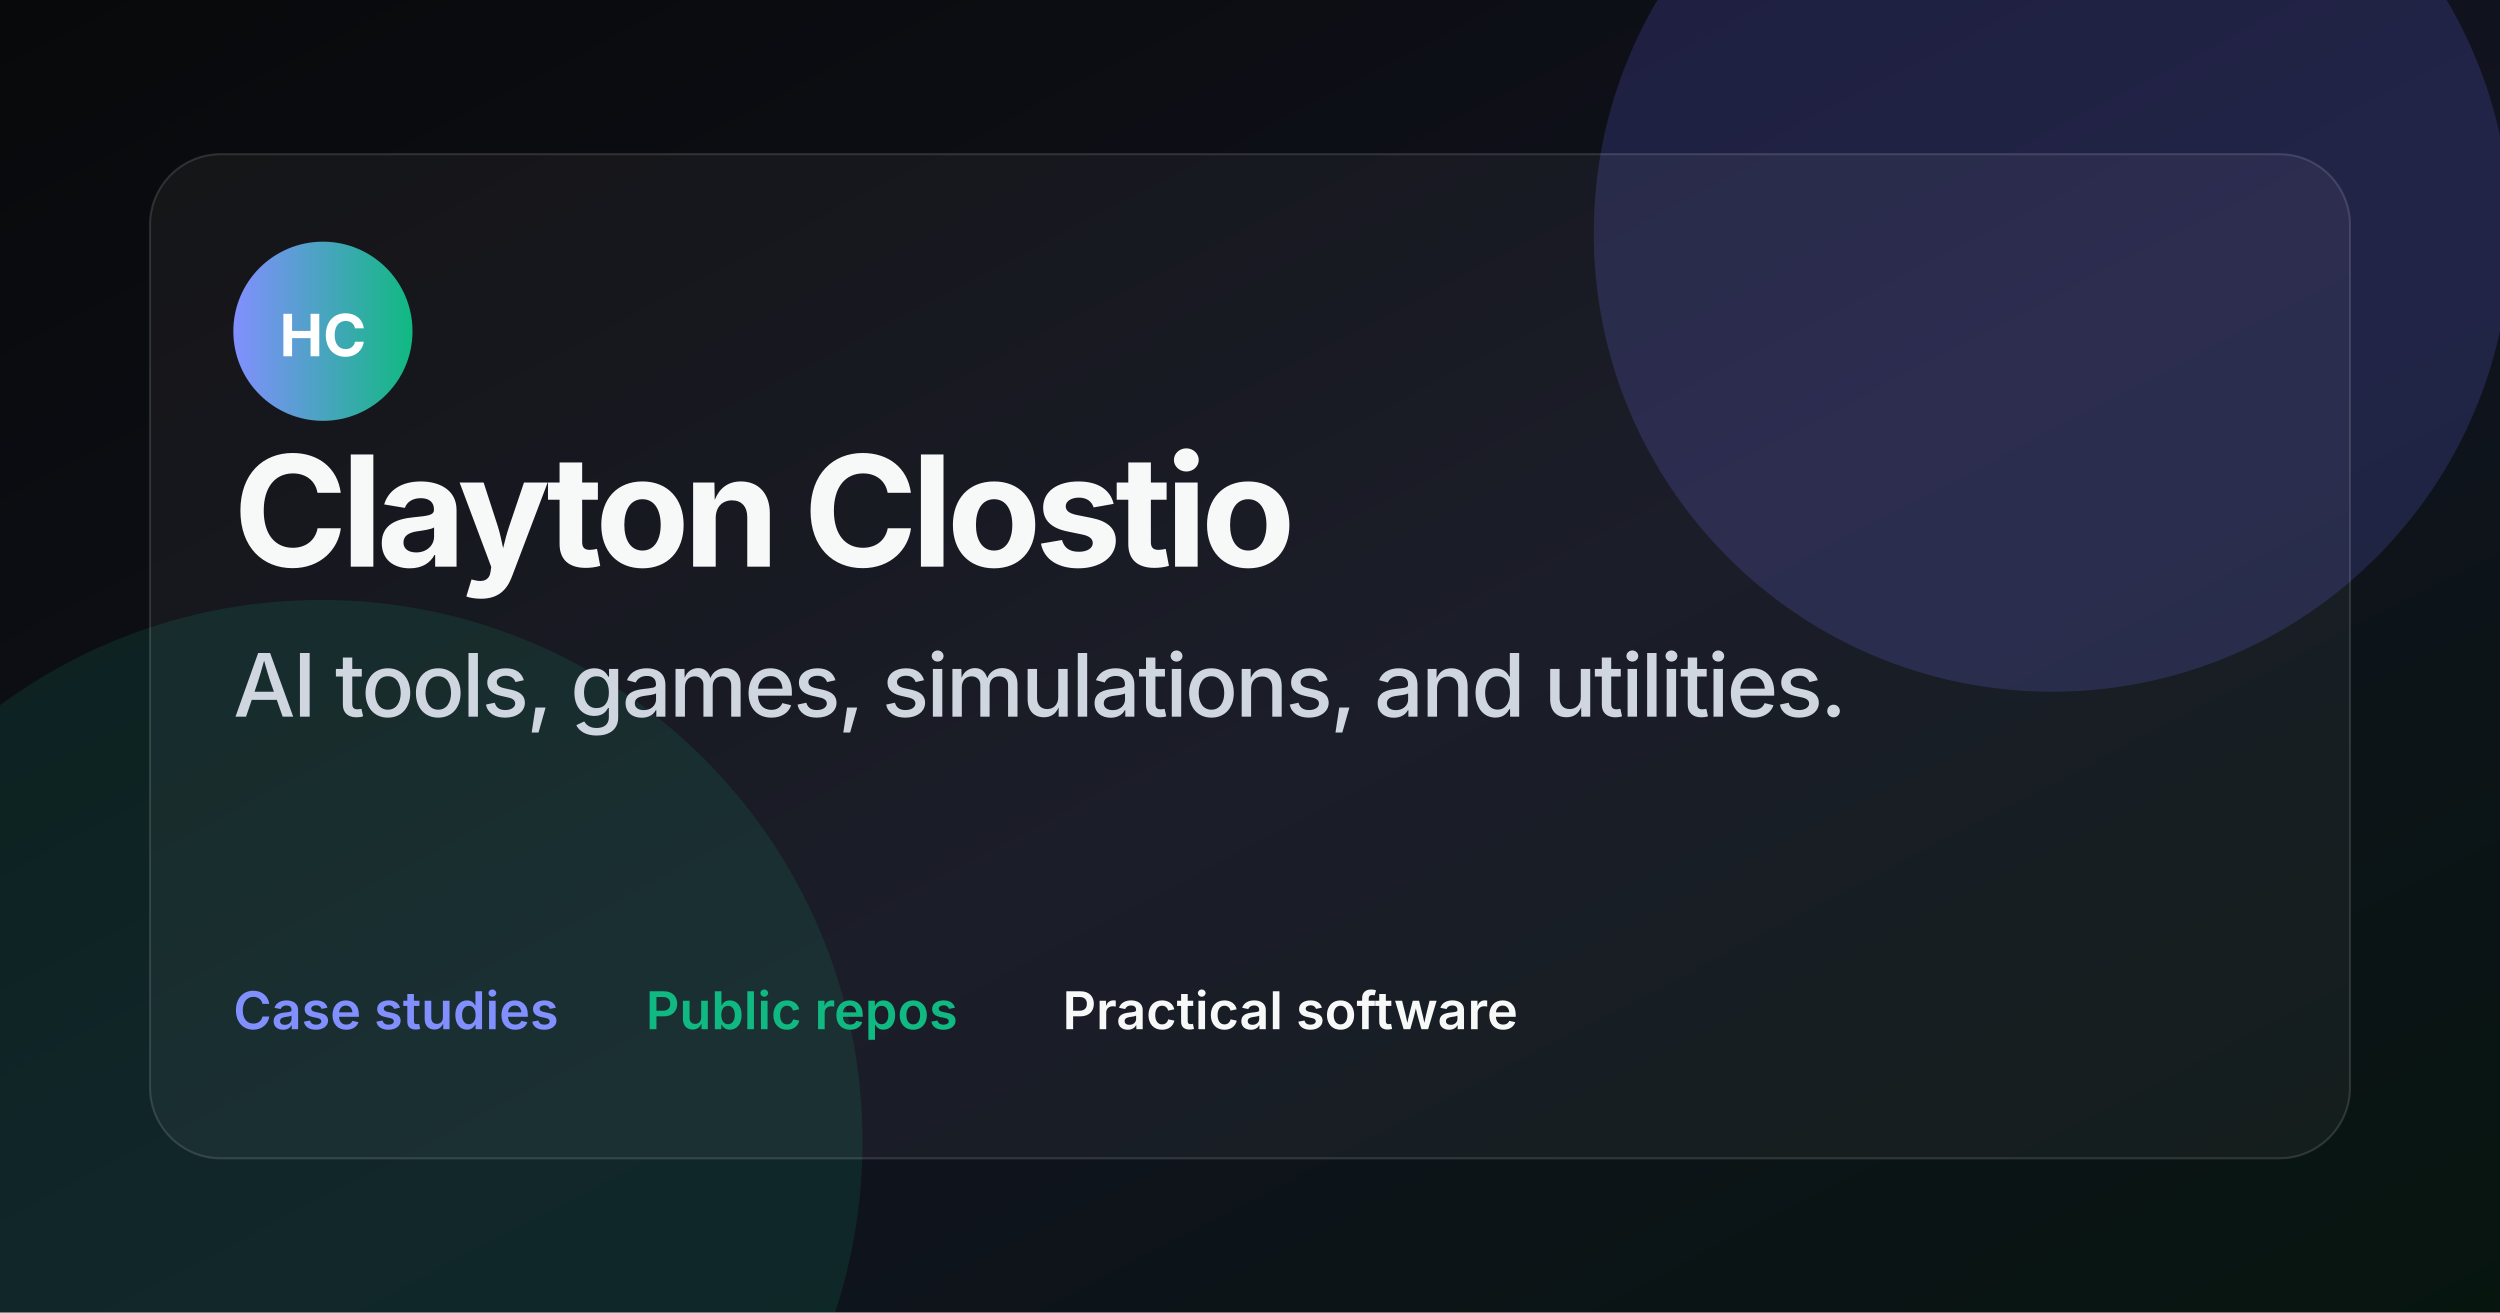
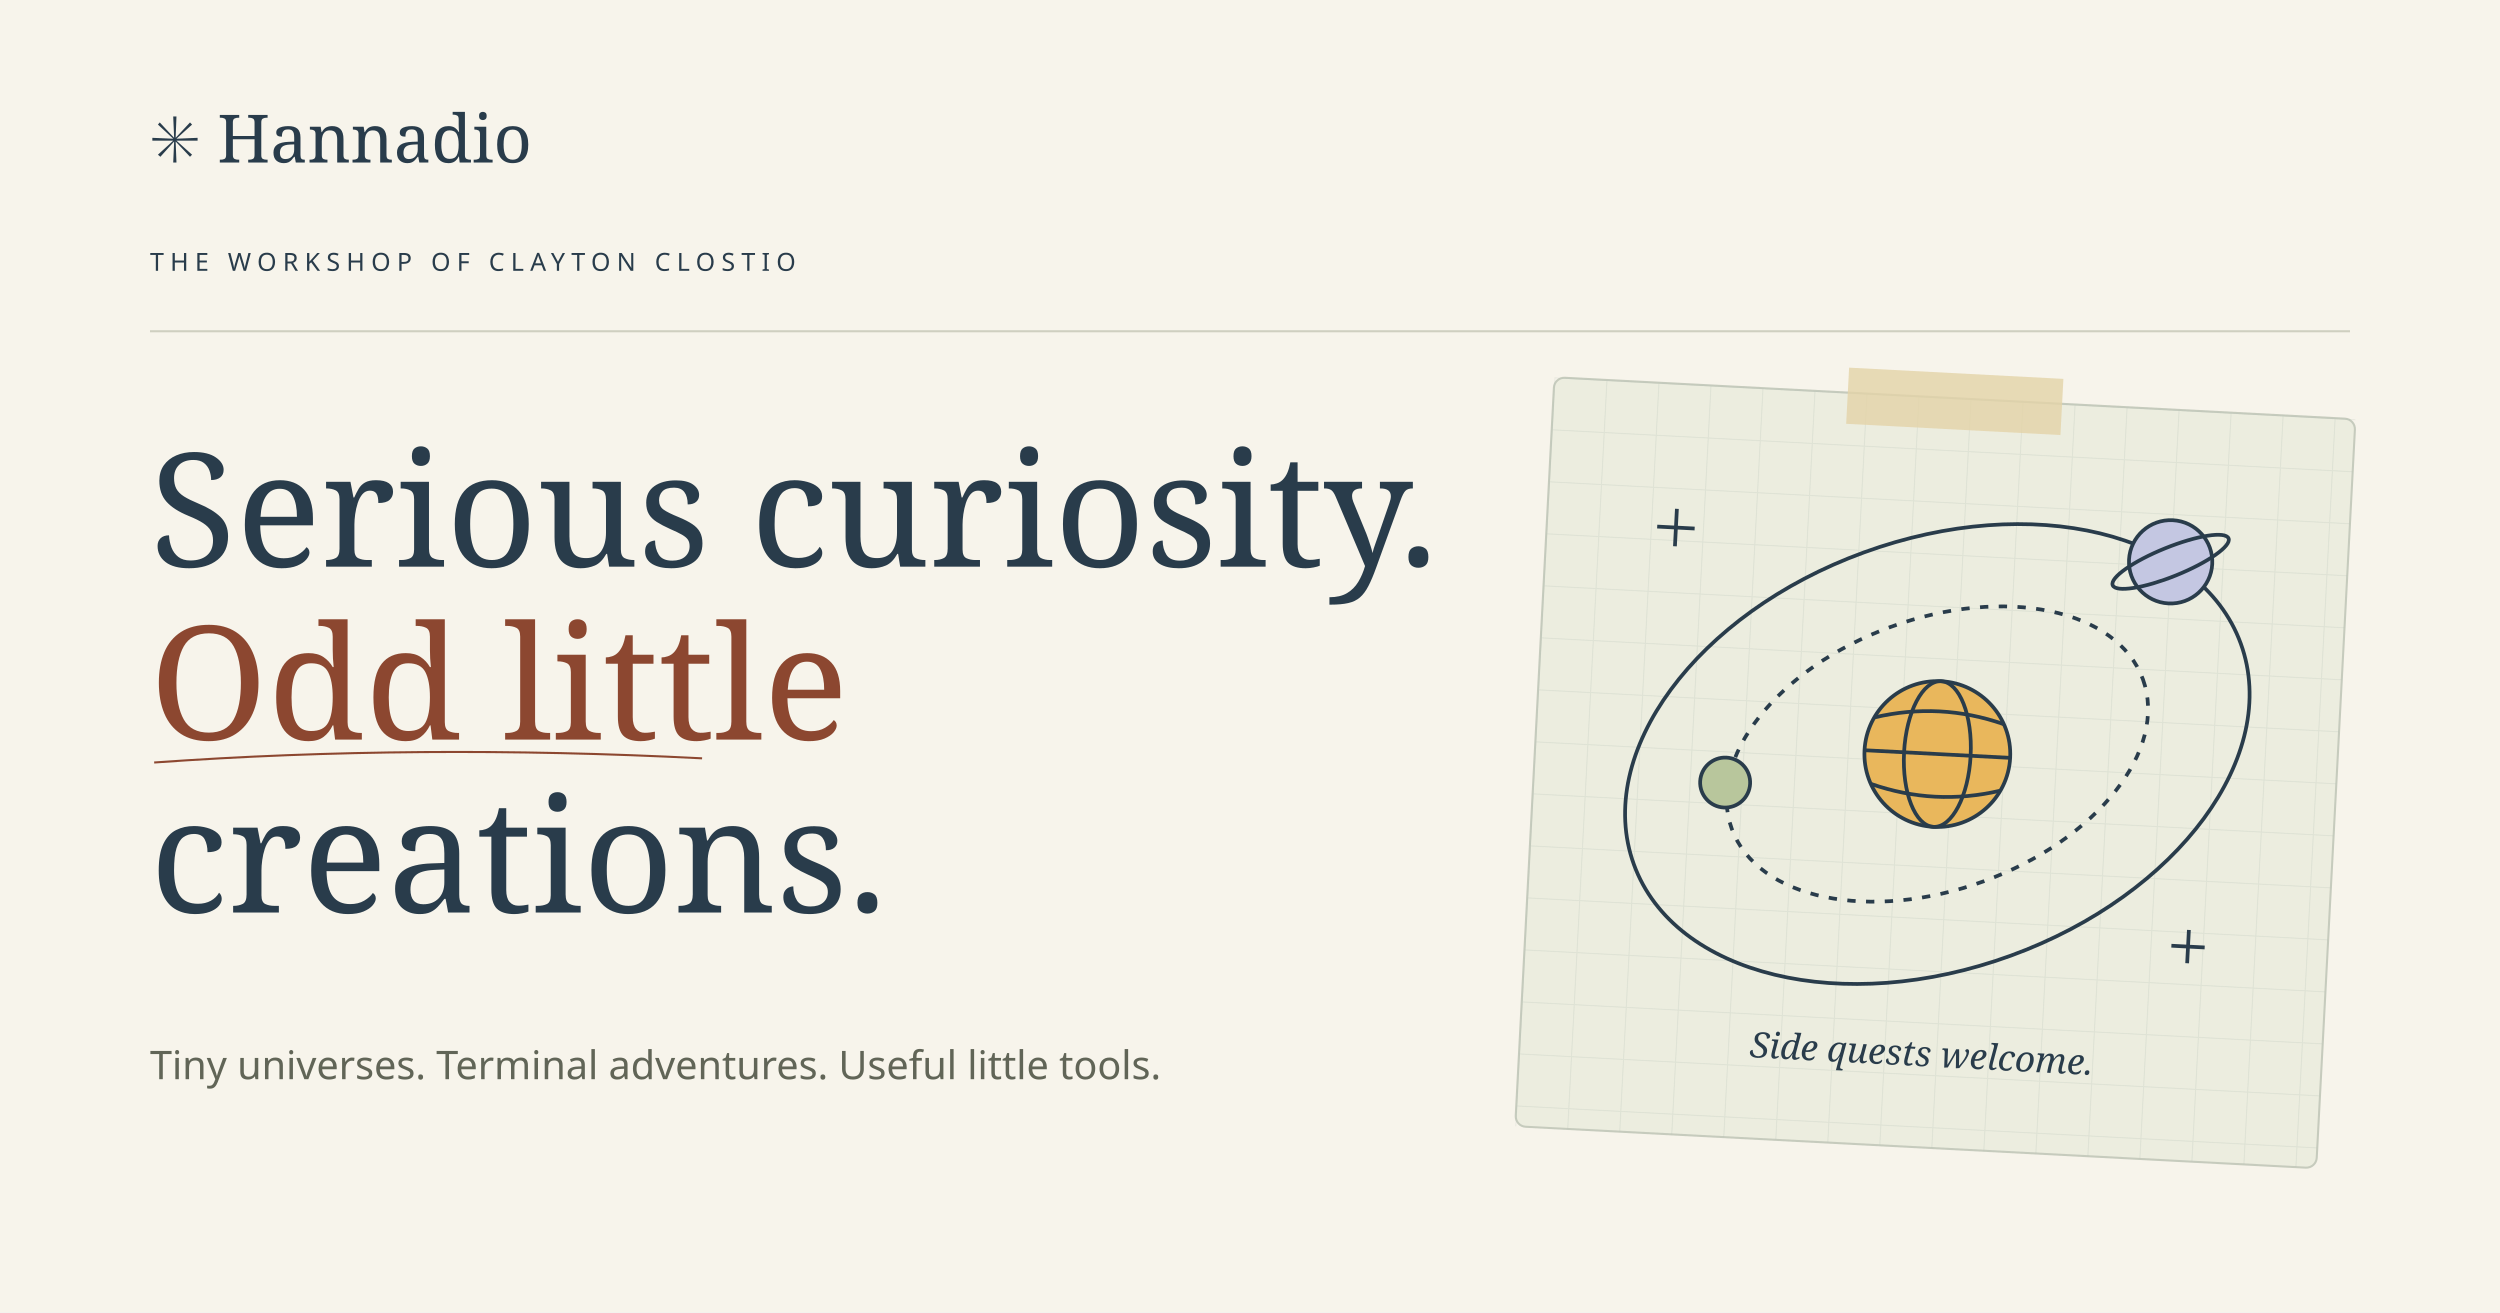
- <svg xmlns="http://www.w3.org/2000/svg" width="1200" height="630" viewBox="0 0 1200 630" role="img" aria-labelledby="title desc">
+ <svg xmlns="http://www.w3.org/2000/svg" width="1200" height="630" viewBox="0 0 1200 630">
  <defs>
-     <linearGradient id="bg" x1="0" y1="0" x2="1" y2="1">
-       <stop offset="0" stop-color="#08090a" />
-       <stop offset="0.55" stop-color="#11131f" />
-       <stop offset="1" stop-color="#07150f" />
-     </linearGradient>
-     <linearGradient id="accent" x1="0" y1="0" x2="1" y2="0">
-       <stop offset="0" stop-color="#828fff" />
-       <stop offset="1" stop-color="#10b981" />
-     </linearGradient>
+     <pattern id="grid" width="25" height="25" patternUnits="userSpaceOnUse">
+       <path d="M25 0H0V25" fill="none" stroke="#bac4b8" stroke-opacity=".25" />
+     </pattern>
  </defs>
-   <rect width="1200" height="630" fill="url(#bg)" />
-   <circle cx="985" cy="112" r="220" fill="#7170ff" opacity="0.18" />
-   <circle cx="154" cy="548" r="260" fill="#10b981" opacity="0.12" />
-   <rect x="72" y="74" width="1056" height="482" rx="34" fill="rgba(255,255,255,0.045)" stroke="rgba(255,255,255,0.13)" />
-   <rect x="112" y="116" width="86" height="86" rx="43" fill="url(#accent)" />
-   <text x="155" y="171" fill="#ffffff" font-family="Inter, Arial, sans-serif" font-size="28" font-weight="700" text-anchor="middle">HC</text>
-   <text x="112" y="272" fill="#f7f8f8" font-family="Inter, Arial, sans-serif" font-size="74" font-weight="700" letter-spacing="-3">
-     Clayton Clostio
-   </text>
-   <text x="112" y="344" fill="#d0d6e0" font-family="Inter, Arial, sans-serif" font-size="42" font-weight="500" letter-spacing="-1.2">
-     AI tools, games, simulations, and utilities.
-   </text>
-   <g fill="none" stroke="url(#accent)" stroke-width="4" opacity="0.9">
-     <path d="M120 430h162" />
-     <path d="M315 430h112" />
-     <path d="M460 430h142" />
+   <rect width="1200" height="630" fill="#f7f4eb" />
+   <g fill="#293c4b">
+     <text x="72" y="78" font-family="Georgia,serif" font-size="32">✳ Hannadio</text>
+     <text x="72" y="130" font-family="sans-serif" font-size="12" letter-spacing="3">THE WORKSHOP OF CLAYTON CLOSTIO</text>
  </g>
-   <g font-family="Inter, Arial, sans-serif" font-size="25" font-weight="600">
-     <text x="112" y="494" fill="#828fff">Case studies</text>
-     <text x="310" y="494" fill="#10b981">Public repos</text>
-     <text x="510" y="494" fill="#f7f8f8">Practical software</text>
+   <path d="M72 159h1056" stroke="#cfcfc0" />
+   <g font-family="Georgia,serif" font-size="76" fill="#293c4b">
+     <text x="72" y="272">Serious curiosity.</text>
+     <text x="72" y="355" fill="#8c4730">Odd little</text>
+     <text x="72" y="438">creations.</text>
+   </g>
+   <path d="M74 366q126-9 263-2" fill="none" stroke="#8c4730" />
+   <text x="72" y="518" font-family="sans-serif" font-size="19" fill="#616557">Tiny universes. Terminal adventures. Useful little tools.</text>
+   <g transform="translate(737 190) rotate(3 175 170)">
+     <rect width="385" height="360" rx="5" fill="#eceddf" stroke="#c6cbbd" />
+     <rect width="385" height="360" fill="url(#grid)" />
+     <rect x="141" y="-12" width="103" height="27" fill="#e3d3a8" fill-opacity=".8" />
+     <g fill="none" stroke="#293c4b" stroke-width="1.8">
+       <ellipse cx="193" cy="171" rx="155" ry="103" transform="rotate(-23 193 171)" />
+       <ellipse cx="193" cy="171" rx="105" ry="65" transform="rotate(-23 193 171)" stroke-dasharray="4 5" />
+       <circle cx="193" cy="171" r="35" fill="#e9b75c" />
+       <ellipse cx="193" cy="171" rx="16" ry="35" />
+       <path d="M158 171h70M162 155q31-9 62 0M162 187q31 9 62 0" />
+       <circle cx="300" cy="73" r="20" fill="#c4c7e2" />
+       <ellipse cx="300" cy="73" rx="30" ry="7" transform="rotate(-25 300 73)" />
+       <circle cx="92" cy="190" r="12" fill="#b8c69c" />
+       <path d="M62 60v18m-9-9h18M318 249v16m-8-8h16" />
+     </g>
+     <text x="193" y="321" fill="#293c4b" font-family="Georgia,serif" font-size="17" font-style="italic" text-anchor="middle">Side quests welcome.</text>
  </g>
</svg>
